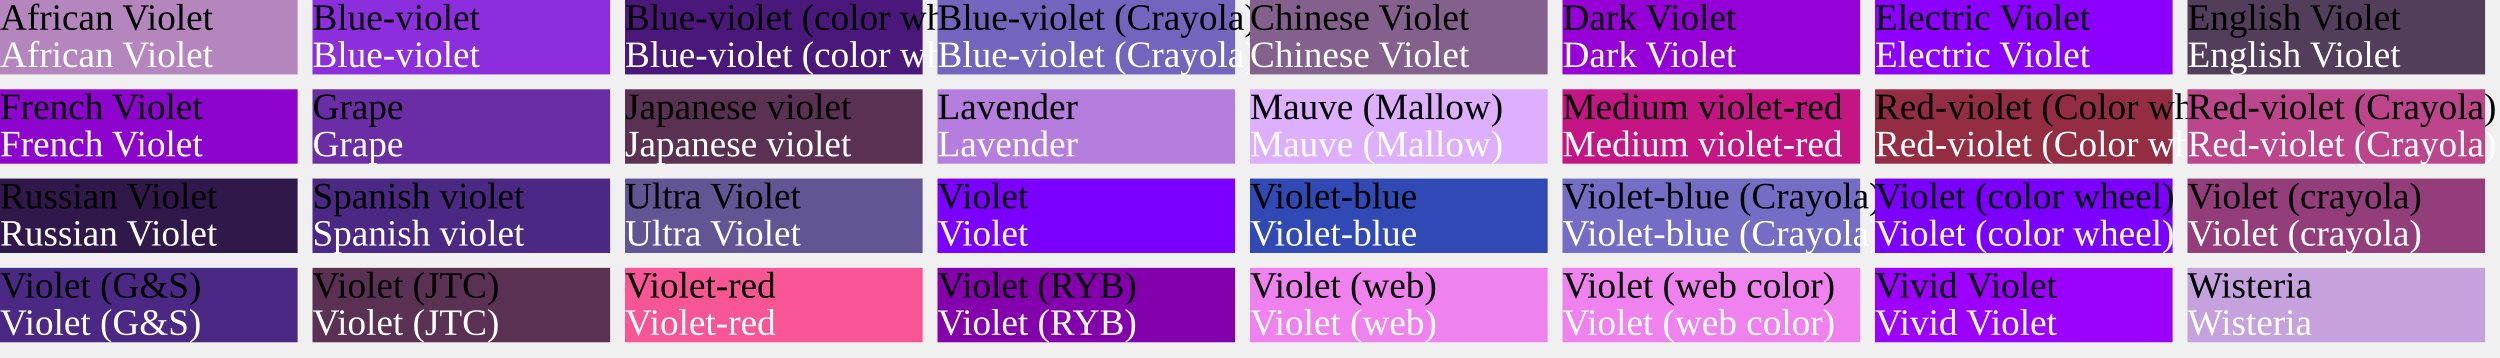
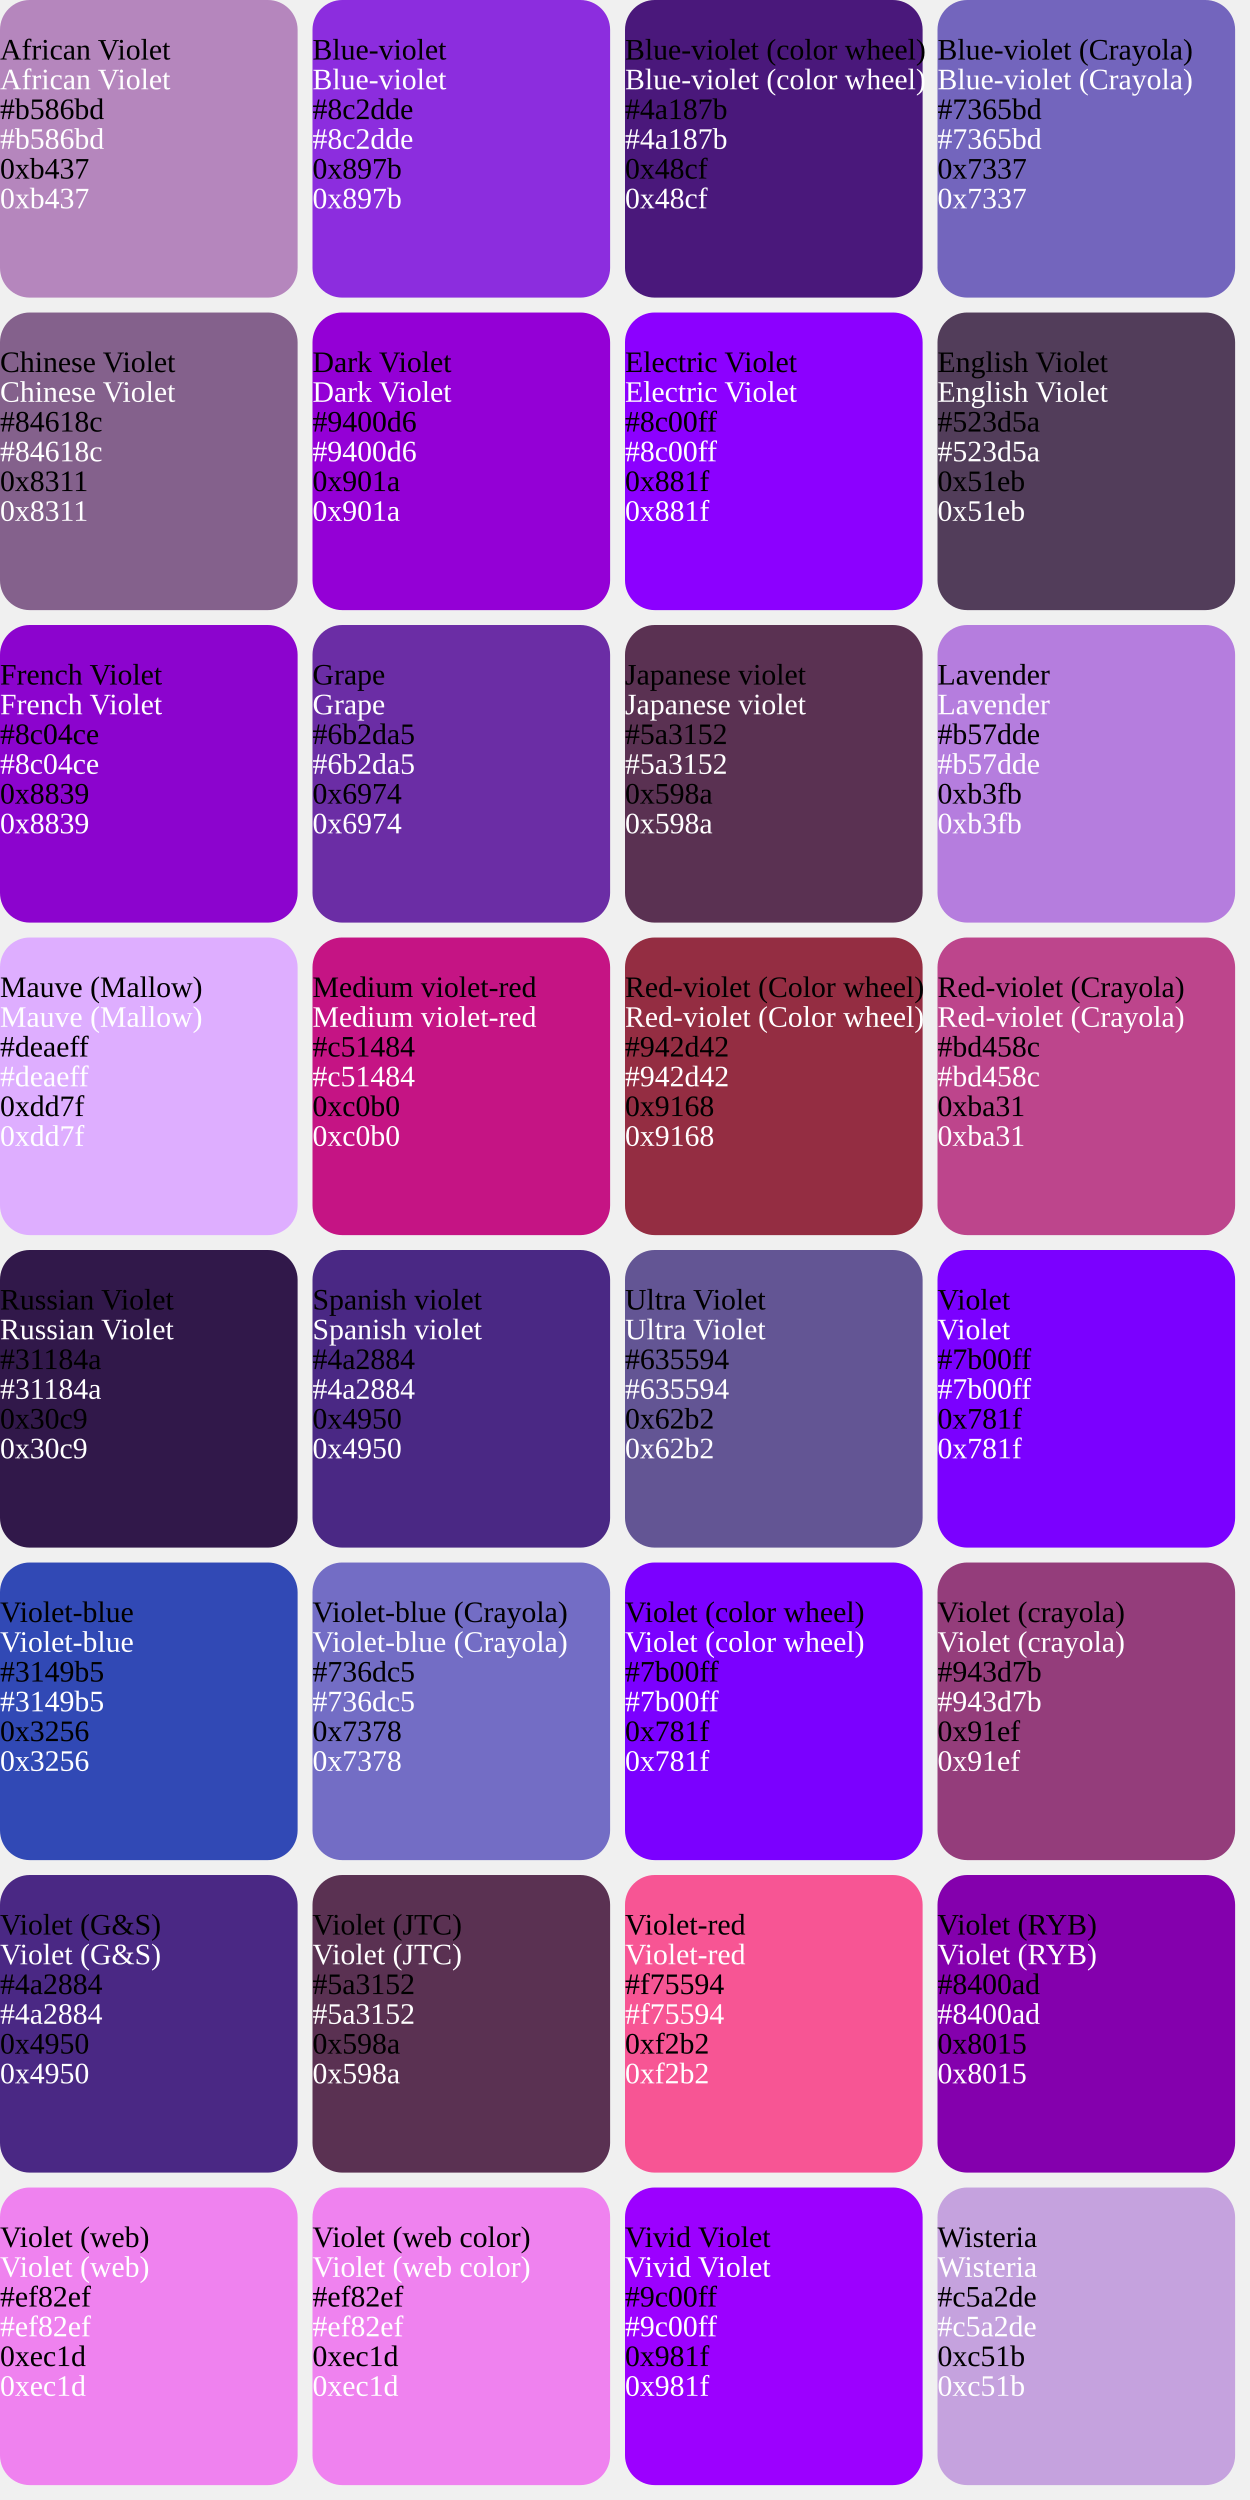
- <svg xmlns="http://www.w3.org/2000/svg" width="1680px" height="240px">
-   <rect x="0" y="0" width="200" height="50" style="fill: #b586bd;" />
-   <text x="0" y="20" font-size="25px" style="fill: black;">African Violet</text>
-   <text x="0" y="45" font-size="25px" style="fill: white;">African Violet</text>
-   <rect x="210" y="0" width="200" height="50" style="fill: #8c2dde;" />
-   <text x="210" y="20" font-size="25px" style="fill: black;">Blue-violet</text>
-   <text x="210" y="45" font-size="25px" style="fill: white;">Blue-violet</text>
-   <rect x="420" y="0" width="200" height="50" style="fill: #4a187b;" />
-   <text x="420" y="20" font-size="25px" style="fill: black;">Blue-violet (color wheel)</text>
-   <text x="420" y="45" font-size="25px" style="fill: white;">Blue-violet (color wheel)</text>
-   <rect x="630" y="0" width="200" height="50" style="fill: #7365bd;" />
-   <text x="630" y="20" font-size="25px" style="fill: black;">Blue-violet (Crayola)</text>
-   <text x="630" y="45" font-size="25px" style="fill: white;">Blue-violet (Crayola)</text>
-   <rect x="840" y="0" width="200" height="50" style="fill: #84618c;" />
-   <text x="840" y="20" font-size="25px" style="fill: black;">Chinese Violet</text>
-   <text x="840" y="45" font-size="25px" style="fill: white;">Chinese Violet</text>
-   <rect x="1050" y="0" width="200" height="50" style="fill: #9400d6;" />
-   <text x="1050" y="20" font-size="25px" style="fill: black;">Dark Violet</text>
-   <text x="1050" y="45" font-size="25px" style="fill: white;">Dark Violet</text>
-   <rect x="1260" y="0" width="200" height="50" style="fill: #8c00ff;" />
-   <text x="1260" y="20" font-size="25px" style="fill: black;">Electric Violet</text>
-   <text x="1260" y="45" font-size="25px" style="fill: white;">Electric Violet</text>
-   <rect x="1470" y="0" width="200" height="50" style="fill: #523d5a;" />
-   <text x="1470" y="20" font-size="25px" style="fill: black;">English Violet</text>
-   <text x="1470" y="45" font-size="25px" style="fill: white;">English Violet</text>
-   <rect x="0" y="60" width="200" height="50" style="fill: #8c04ce;" />
-   <text x="0" y="80" font-size="25px" style="fill: black;">French Violet</text>
-   <text x="0" y="105" font-size="25px" style="fill: white;">French Violet</text>
-   <rect x="210" y="60" width="200" height="50" style="fill: #6b2da5;" />
-   <text x="210" y="80" font-size="25px" style="fill: black;">Grape</text>
-   <text x="210" y="105" font-size="25px" style="fill: white;">Grape</text>
-   <rect x="420" y="60" width="200" height="50" style="fill: #5a3152;" />
-   <text x="420" y="80" font-size="25px" style="fill: black;">Japanese violet</text>
-   <text x="420" y="105" font-size="25px" style="fill: white;">Japanese violet</text>
-   <rect x="630" y="60" width="200" height="50" style="fill: #b57dde;" />
-   <text x="630" y="80" font-size="25px" style="fill: black;">Lavender</text>
-   <text x="630" y="105" font-size="25px" style="fill: white;">Lavender</text>
-   <rect x="840" y="60" width="200" height="50" style="fill: #deaeff;" />
-   <text x="840" y="80" font-size="25px" style="fill: black;">Mauve (Mallow)</text>
-   <text x="840" y="105" font-size="25px" style="fill: white;">Mauve (Mallow)</text>
-   <rect x="1050" y="60" width="200" height="50" style="fill: #c51484;" />
-   <text x="1050" y="80" font-size="25px" style="fill: black;">Medium violet-red</text>
-   <text x="1050" y="105" font-size="25px" style="fill: white;">Medium violet-red</text>
-   <rect x="1260" y="60" width="200" height="50" style="fill: #942d42;" />
-   <text x="1260" y="80" font-size="25px" style="fill: black;">Red-violet (Color wheel)</text>
-   <text x="1260" y="105" font-size="25px" style="fill: white;">Red-violet (Color wheel)</text>
-   <rect x="1470" y="60" width="200" height="50" style="fill: #bd458c;" />
-   <text x="1470" y="80" font-size="25px" style="fill: black;">Red-violet (Crayola)</text>
-   <text x="1470" y="105" font-size="25px" style="fill: white;">Red-violet (Crayola)</text>
-   <rect x="0" y="120" width="200" height="50" style="fill: #31184a;" />
-   <text x="0" y="140" font-size="25px" style="fill: black;">Russian Violet</text>
-   <text x="0" y="165" font-size="25px" style="fill: white;">Russian Violet</text>
-   <rect x="210" y="120" width="200" height="50" style="fill: #4a2884;" />
-   <text x="210" y="140" font-size="25px" style="fill: black;">Spanish violet</text>
-   <text x="210" y="165" font-size="25px" style="fill: white;">Spanish violet</text>
-   <rect x="420" y="120" width="200" height="50" style="fill: #635594;" />
-   <text x="420" y="140" font-size="25px" style="fill: black;">Ultra Violet</text>
-   <text x="420" y="165" font-size="25px" style="fill: white;">Ultra Violet</text>
-   <rect x="630" y="120" width="200" height="50" style="fill: #7b00ff;" />
-   <text x="630" y="140" font-size="25px" style="fill: black;">Violet</text>
-   <text x="630" y="165" font-size="25px" style="fill: white;">Violet</text>
-   <rect x="840" y="120" width="200" height="50" style="fill: #3149b5;" />
-   <text x="840" y="140" font-size="25px" style="fill: black;">Violet-blue</text>
-   <text x="840" y="165" font-size="25px" style="fill: white;">Violet-blue</text>
-   <rect x="1050" y="120" width="200" height="50" style="fill: #736dc5;" />
-   <text x="1050" y="140" font-size="25px" style="fill: black;">Violet-blue (Crayola)</text>
-   <text x="1050" y="165" font-size="25px" style="fill: white;">Violet-blue (Crayola)</text>
-   <rect x="1260" y="120" width="200" height="50" style="fill: #7b00ff;" />
-   <text x="1260" y="140" font-size="25px" style="fill: black;">Violet (color wheel)</text>
-   <text x="1260" y="165" font-size="25px" style="fill: white;">Violet (color wheel)</text>
-   <rect x="1470" y="120" width="200" height="50" style="fill: #943d7b;" />
-   <text x="1470" y="140" font-size="25px" style="fill: black;">Violet (crayola)</text>
-   <text x="1470" y="165" font-size="25px" style="fill: white;">Violet (crayola)</text>
-   <rect x="0" y="180" width="200" height="50" style="fill: #4a2884;" />
-   <text x="0" y="200" font-size="25px" style="fill: black;">Violet (G&amp;S)</text>
-   <text x="0" y="225" font-size="25px" style="fill: white;">Violet (G&amp;S)</text>
-   <rect x="210" y="180" width="200" height="50" style="fill: #5a3152;" />
-   <text x="210" y="200" font-size="25px" style="fill: black;">Violet (JTC)</text>
-   <text x="210" y="225" font-size="25px" style="fill: white;">Violet (JTC)</text>
-   <rect x="420" y="180" width="200" height="50" style="fill: #f75594;" />
-   <text x="420" y="200" font-size="25px" style="fill: black;">Violet-red</text>
-   <text x="420" y="225" font-size="25px" style="fill: white;">Violet-red</text>
-   <rect x="630" y="180" width="200" height="50" style="fill: #8400ad;" />
-   <text x="630" y="200" font-size="25px" style="fill: black;">Violet (RYB)</text>
-   <text x="630" y="225" font-size="25px" style="fill: white;">Violet (RYB)</text>
-   <rect x="840" y="180" width="200" height="50" style="fill: #ef82ef;" />
-   <text x="840" y="200" font-size="25px" style="fill: black;">Violet (web)</text>
-   <text x="840" y="225" font-size="25px" style="fill: white;">Violet (web)</text>
-   <rect x="1050" y="180" width="200" height="50" style="fill: #ef82ef;" />
-   <text x="1050" y="200" font-size="25px" style="fill: black;">Violet (web color)</text>
-   <text x="1050" y="225" font-size="25px" style="fill: white;">Violet (web color)</text>
-   <rect x="1260" y="180" width="200" height="50" style="fill: #9c00ff;" />
-   <text x="1260" y="200" font-size="25px" style="fill: black;">Vivid Violet</text>
-   <text x="1260" y="225" font-size="25px" style="fill: white;">Vivid Violet</text>
-   <rect x="1470" y="180" width="200" height="50" style="fill: #c5a2de;" />
-   <text x="1470" y="200" font-size="25px" style="fill: black;">Wisteria</text>
-   <text x="1470" y="225" font-size="25px" style="fill: white;">Wisteria</text>
+ <svg xmlns="http://www.w3.org/2000/svg" width="840px" height="1680px">
+   <rect x="0" y="0" width="200" height="200" rx="20px" ry="20px" style="fill: #b586bd;" />
+   <text x="0" y="40" font-size="20px" style="fill: black;">African Violet</text>
+   <text x="0" y="60" font-size="20px" style="fill: white;">African Violet</text>
+   <text x="0" y="80" font-size="20px" style="fill: black;">#b586bd</text>
+   <text x="0" y="100" font-size="20px" style="fill: white;">#b586bd</text>
+   <text x="0" y="120" font-size="20px" style="fill: black;">0xb437</text>
+   <text x="0" y="140" font-size="20px" style="fill: white;">0xb437</text>
+   <rect x="210" y="0" width="200" height="200" rx="20px" ry="20px" style="fill: #8c2dde;" />
+   <text x="210" y="40" font-size="20px" style="fill: black;">Blue-violet</text>
+   <text x="210" y="60" font-size="20px" style="fill: white;">Blue-violet</text>
+   <text x="210" y="80" font-size="20px" style="fill: black;">#8c2dde</text>
+   <text x="210" y="100" font-size="20px" style="fill: white;">#8c2dde</text>
+   <text x="210" y="120" font-size="20px" style="fill: black;">0x897b</text>
+   <text x="210" y="140" font-size="20px" style="fill: white;">0x897b</text>
+   <rect x="420" y="0" width="200" height="200" rx="20px" ry="20px" style="fill: #4a187b;" />
+   <text x="420" y="40" font-size="20px" style="fill: black;">Blue-violet (color wheel)</text>
+   <text x="420" y="60" font-size="20px" style="fill: white;">Blue-violet (color wheel)</text>
+   <text x="420" y="80" font-size="20px" style="fill: black;">#4a187b</text>
+   <text x="420" y="100" font-size="20px" style="fill: white;">#4a187b</text>
+   <text x="420" y="120" font-size="20px" style="fill: black;">0x48cf</text>
+   <text x="420" y="140" font-size="20px" style="fill: white;">0x48cf</text>
+   <rect x="630" y="0" width="200" height="200" rx="20px" ry="20px" style="fill: #7365bd;" />
+   <text x="630" y="40" font-size="20px" style="fill: black;">Blue-violet (Crayola)</text>
+   <text x="630" y="60" font-size="20px" style="fill: white;">Blue-violet (Crayola)</text>
+   <text x="630" y="80" font-size="20px" style="fill: black;">#7365bd</text>
+   <text x="630" y="100" font-size="20px" style="fill: white;">#7365bd</text>
+   <text x="630" y="120" font-size="20px" style="fill: black;">0x7337</text>
+   <text x="630" y="140" font-size="20px" style="fill: white;">0x7337</text>
+   <rect x="0" y="210" width="200" height="200" rx="20px" ry="20px" style="fill: #84618c;" />
+   <text x="0" y="250" font-size="20px" style="fill: black;">Chinese Violet</text>
+   <text x="0" y="270" font-size="20px" style="fill: white;">Chinese Violet</text>
+   <text x="0" y="290" font-size="20px" style="fill: black;">#84618c</text>
+   <text x="0" y="310" font-size="20px" style="fill: white;">#84618c</text>
+   <text x="0" y="330" font-size="20px" style="fill: black;">0x8311</text>
+   <text x="0" y="350" font-size="20px" style="fill: white;">0x8311</text>
+   <rect x="210" y="210" width="200" height="200" rx="20px" ry="20px" style="fill: #9400d6;" />
+   <text x="210" y="250" font-size="20px" style="fill: black;">Dark Violet</text>
+   <text x="210" y="270" font-size="20px" style="fill: white;">Dark Violet</text>
+   <text x="210" y="290" font-size="20px" style="fill: black;">#9400d6</text>
+   <text x="210" y="310" font-size="20px" style="fill: white;">#9400d6</text>
+   <text x="210" y="330" font-size="20px" style="fill: black;">0x901a</text>
+   <text x="210" y="350" font-size="20px" style="fill: white;">0x901a</text>
+   <rect x="420" y="210" width="200" height="200" rx="20px" ry="20px" style="fill: #8c00ff;" />
+   <text x="420" y="250" font-size="20px" style="fill: black;">Electric Violet</text>
+   <text x="420" y="270" font-size="20px" style="fill: white;">Electric Violet</text>
+   <text x="420" y="290" font-size="20px" style="fill: black;">#8c00ff</text>
+   <text x="420" y="310" font-size="20px" style="fill: white;">#8c00ff</text>
+   <text x="420" y="330" font-size="20px" style="fill: black;">0x881f</text>
+   <text x="420" y="350" font-size="20px" style="fill: white;">0x881f</text>
+   <rect x="630" y="210" width="200" height="200" rx="20px" ry="20px" style="fill: #523d5a;" />
+   <text x="630" y="250" font-size="20px" style="fill: black;">English Violet</text>
+   <text x="630" y="270" font-size="20px" style="fill: white;">English Violet</text>
+   <text x="630" y="290" font-size="20px" style="fill: black;">#523d5a</text>
+   <text x="630" y="310" font-size="20px" style="fill: white;">#523d5a</text>
+   <text x="630" y="330" font-size="20px" style="fill: black;">0x51eb</text>
+   <text x="630" y="350" font-size="20px" style="fill: white;">0x51eb</text>
+   <rect x="0" y="420" width="200" height="200" rx="20px" ry="20px" style="fill: #8c04ce;" />
+   <text x="0" y="460" font-size="20px" style="fill: black;">French Violet</text>
+   <text x="0" y="480" font-size="20px" style="fill: white;">French Violet</text>
+   <text x="0" y="500" font-size="20px" style="fill: black;">#8c04ce</text>
+   <text x="0" y="520" font-size="20px" style="fill: white;">#8c04ce</text>
+   <text x="0" y="540" font-size="20px" style="fill: black;">0x8839</text>
+   <text x="0" y="560" font-size="20px" style="fill: white;">0x8839</text>
+   <rect x="210" y="420" width="200" height="200" rx="20px" ry="20px" style="fill: #6b2da5;" />
+   <text x="210" y="460" font-size="20px" style="fill: black;">Grape</text>
+   <text x="210" y="480" font-size="20px" style="fill: white;">Grape</text>
+   <text x="210" y="500" font-size="20px" style="fill: black;">#6b2da5</text>
+   <text x="210" y="520" font-size="20px" style="fill: white;">#6b2da5</text>
+   <text x="210" y="540" font-size="20px" style="fill: black;">0x6974</text>
+   <text x="210" y="560" font-size="20px" style="fill: white;">0x6974</text>
+   <rect x="420" y="420" width="200" height="200" rx="20px" ry="20px" style="fill: #5a3152;" />
+   <text x="420" y="460" font-size="20px" style="fill: black;">Japanese violet</text>
+   <text x="420" y="480" font-size="20px" style="fill: white;">Japanese violet</text>
+   <text x="420" y="500" font-size="20px" style="fill: black;">#5a3152</text>
+   <text x="420" y="520" font-size="20px" style="fill: white;">#5a3152</text>
+   <text x="420" y="540" font-size="20px" style="fill: black;">0x598a</text>
+   <text x="420" y="560" font-size="20px" style="fill: white;">0x598a</text>
+   <rect x="630" y="420" width="200" height="200" rx="20px" ry="20px" style="fill: #b57dde;" />
+   <text x="630" y="460" font-size="20px" style="fill: black;">Lavender</text>
+   <text x="630" y="480" font-size="20px" style="fill: white;">Lavender</text>
+   <text x="630" y="500" font-size="20px" style="fill: black;">#b57dde</text>
+   <text x="630" y="520" font-size="20px" style="fill: white;">#b57dde</text>
+   <text x="630" y="540" font-size="20px" style="fill: black;">0xb3fb</text>
+   <text x="630" y="560" font-size="20px" style="fill: white;">0xb3fb</text>
+   <rect x="0" y="630" width="200" height="200" rx="20px" ry="20px" style="fill: #deaeff;" />
+   <text x="0" y="670" font-size="20px" style="fill: black;">Mauve (Mallow)</text>
+   <text x="0" y="690" font-size="20px" style="fill: white;">Mauve (Mallow)</text>
+   <text x="0" y="710" font-size="20px" style="fill: black;">#deaeff</text>
+   <text x="0" y="730" font-size="20px" style="fill: white;">#deaeff</text>
+   <text x="0" y="750" font-size="20px" style="fill: black;">0xdd7f</text>
+   <text x="0" y="770" font-size="20px" style="fill: white;">0xdd7f</text>
+   <rect x="210" y="630" width="200" height="200" rx="20px" ry="20px" style="fill: #c51484;" />
+   <text x="210" y="670" font-size="20px" style="fill: black;">Medium violet-red</text>
+   <text x="210" y="690" font-size="20px" style="fill: white;">Medium violet-red</text>
+   <text x="210" y="710" font-size="20px" style="fill: black;">#c51484</text>
+   <text x="210" y="730" font-size="20px" style="fill: white;">#c51484</text>
+   <text x="210" y="750" font-size="20px" style="fill: black;">0xc0b0</text>
+   <text x="210" y="770" font-size="20px" style="fill: white;">0xc0b0</text>
+   <rect x="420" y="630" width="200" height="200" rx="20px" ry="20px" style="fill: #942d42;" />
+   <text x="420" y="670" font-size="20px" style="fill: black;">Red-violet (Color wheel)</text>
+   <text x="420" y="690" font-size="20px" style="fill: white;">Red-violet (Color wheel)</text>
+   <text x="420" y="710" font-size="20px" style="fill: black;">#942d42</text>
+   <text x="420" y="730" font-size="20px" style="fill: white;">#942d42</text>
+   <text x="420" y="750" font-size="20px" style="fill: black;">0x9168</text>
+   <text x="420" y="770" font-size="20px" style="fill: white;">0x9168</text>
+   <rect x="630" y="630" width="200" height="200" rx="20px" ry="20px" style="fill: #bd458c;" />
+   <text x="630" y="670" font-size="20px" style="fill: black;">Red-violet (Crayola)</text>
+   <text x="630" y="690" font-size="20px" style="fill: white;">Red-violet (Crayola)</text>
+   <text x="630" y="710" font-size="20px" style="fill: black;">#bd458c</text>
+   <text x="630" y="730" font-size="20px" style="fill: white;">#bd458c</text>
+   <text x="630" y="750" font-size="20px" style="fill: black;">0xba31</text>
+   <text x="630" y="770" font-size="20px" style="fill: white;">0xba31</text>
+   <rect x="0" y="840" width="200" height="200" rx="20px" ry="20px" style="fill: #31184a;" />
+   <text x="0" y="880" font-size="20px" style="fill: black;">Russian Violet</text>
+   <text x="0" y="900" font-size="20px" style="fill: white;">Russian Violet</text>
+   <text x="0" y="920" font-size="20px" style="fill: black;">#31184a</text>
+   <text x="0" y="940" font-size="20px" style="fill: white;">#31184a</text>
+   <text x="0" y="960" font-size="20px" style="fill: black;">0x30c9</text>
+   <text x="0" y="980" font-size="20px" style="fill: white;">0x30c9</text>
+   <rect x="210" y="840" width="200" height="200" rx="20px" ry="20px" style="fill: #4a2884;" />
+   <text x="210" y="880" font-size="20px" style="fill: black;">Spanish violet</text>
+   <text x="210" y="900" font-size="20px" style="fill: white;">Spanish violet</text>
+   <text x="210" y="920" font-size="20px" style="fill: black;">#4a2884</text>
+   <text x="210" y="940" font-size="20px" style="fill: white;">#4a2884</text>
+   <text x="210" y="960" font-size="20px" style="fill: black;">0x4950</text>
+   <text x="210" y="980" font-size="20px" style="fill: white;">0x4950</text>
+   <rect x="420" y="840" width="200" height="200" rx="20px" ry="20px" style="fill: #635594;" />
+   <text x="420" y="880" font-size="20px" style="fill: black;">Ultra Violet</text>
+   <text x="420" y="900" font-size="20px" style="fill: white;">Ultra Violet</text>
+   <text x="420" y="920" font-size="20px" style="fill: black;">#635594</text>
+   <text x="420" y="940" font-size="20px" style="fill: white;">#635594</text>
+   <text x="420" y="960" font-size="20px" style="fill: black;">0x62b2</text>
+   <text x="420" y="980" font-size="20px" style="fill: white;">0x62b2</text>
+   <rect x="630" y="840" width="200" height="200" rx="20px" ry="20px" style="fill: #7b00ff;" />
+   <text x="630" y="880" font-size="20px" style="fill: black;">Violet</text>
+   <text x="630" y="900" font-size="20px" style="fill: white;">Violet</text>
+   <text x="630" y="920" font-size="20px" style="fill: black;">#7b00ff</text>
+   <text x="630" y="940" font-size="20px" style="fill: white;">#7b00ff</text>
+   <text x="630" y="960" font-size="20px" style="fill: black;">0x781f</text>
+   <text x="630" y="980" font-size="20px" style="fill: white;">0x781f</text>
+   <rect x="0" y="1050" width="200" height="200" rx="20px" ry="20px" style="fill: #3149b5;" />
+   <text x="0" y="1090" font-size="20px" style="fill: black;">Violet-blue</text>
+   <text x="0" y="1110" font-size="20px" style="fill: white;">Violet-blue</text>
+   <text x="0" y="1130" font-size="20px" style="fill: black;">#3149b5</text>
+   <text x="0" y="1150" font-size="20px" style="fill: white;">#3149b5</text>
+   <text x="0" y="1170" font-size="20px" style="fill: black;">0x3256</text>
+   <text x="0" y="1190" font-size="20px" style="fill: white;">0x3256</text>
+   <rect x="210" y="1050" width="200" height="200" rx="20px" ry="20px" style="fill: #736dc5;" />
+   <text x="210" y="1090" font-size="20px" style="fill: black;">Violet-blue (Crayola)</text>
+   <text x="210" y="1110" font-size="20px" style="fill: white;">Violet-blue (Crayola)</text>
+   <text x="210" y="1130" font-size="20px" style="fill: black;">#736dc5</text>
+   <text x="210" y="1150" font-size="20px" style="fill: white;">#736dc5</text>
+   <text x="210" y="1170" font-size="20px" style="fill: black;">0x7378</text>
+   <text x="210" y="1190" font-size="20px" style="fill: white;">0x7378</text>
+   <rect x="420" y="1050" width="200" height="200" rx="20px" ry="20px" style="fill: #7b00ff;" />
+   <text x="420" y="1090" font-size="20px" style="fill: black;">Violet (color wheel)</text>
+   <text x="420" y="1110" font-size="20px" style="fill: white;">Violet (color wheel)</text>
+   <text x="420" y="1130" font-size="20px" style="fill: black;">#7b00ff</text>
+   <text x="420" y="1150" font-size="20px" style="fill: white;">#7b00ff</text>
+   <text x="420" y="1170" font-size="20px" style="fill: black;">0x781f</text>
+   <text x="420" y="1190" font-size="20px" style="fill: white;">0x781f</text>
+   <rect x="630" y="1050" width="200" height="200" rx="20px" ry="20px" style="fill: #943d7b;" />
+   <text x="630" y="1090" font-size="20px" style="fill: black;">Violet (crayola)</text>
+   <text x="630" y="1110" font-size="20px" style="fill: white;">Violet (crayola)</text>
+   <text x="630" y="1130" font-size="20px" style="fill: black;">#943d7b</text>
+   <text x="630" y="1150" font-size="20px" style="fill: white;">#943d7b</text>
+   <text x="630" y="1170" font-size="20px" style="fill: black;">0x91ef</text>
+   <text x="630" y="1190" font-size="20px" style="fill: white;">0x91ef</text>
+   <rect x="0" y="1260" width="200" height="200" rx="20px" ry="20px" style="fill: #4a2884;" />
+   <text x="0" y="1300" font-size="20px" style="fill: black;">Violet (G&amp;S)</text>
+   <text x="0" y="1320" font-size="20px" style="fill: white;">Violet (G&amp;S)</text>
+   <text x="0" y="1340" font-size="20px" style="fill: black;">#4a2884</text>
+   <text x="0" y="1360" font-size="20px" style="fill: white;">#4a2884</text>
+   <text x="0" y="1380" font-size="20px" style="fill: black;">0x4950</text>
+   <text x="0" y="1400" font-size="20px" style="fill: white;">0x4950</text>
+   <rect x="210" y="1260" width="200" height="200" rx="20px" ry="20px" style="fill: #5a3152;" />
+   <text x="210" y="1300" font-size="20px" style="fill: black;">Violet (JTC)</text>
+   <text x="210" y="1320" font-size="20px" style="fill: white;">Violet (JTC)</text>
+   <text x="210" y="1340" font-size="20px" style="fill: black;">#5a3152</text>
+   <text x="210" y="1360" font-size="20px" style="fill: white;">#5a3152</text>
+   <text x="210" y="1380" font-size="20px" style="fill: black;">0x598a</text>
+   <text x="210" y="1400" font-size="20px" style="fill: white;">0x598a</text>
+   <rect x="420" y="1260" width="200" height="200" rx="20px" ry="20px" style="fill: #f75594;" />
+   <text x="420" y="1300" font-size="20px" style="fill: black;">Violet-red</text>
+   <text x="420" y="1320" font-size="20px" style="fill: white;">Violet-red</text>
+   <text x="420" y="1340" font-size="20px" style="fill: black;">#f75594</text>
+   <text x="420" y="1360" font-size="20px" style="fill: white;">#f75594</text>
+   <text x="420" y="1380" font-size="20px" style="fill: black;">0xf2b2</text>
+   <text x="420" y="1400" font-size="20px" style="fill: white;">0xf2b2</text>
+   <rect x="630" y="1260" width="200" height="200" rx="20px" ry="20px" style="fill: #8400ad;" />
+   <text x="630" y="1300" font-size="20px" style="fill: black;">Violet (RYB)</text>
+   <text x="630" y="1320" font-size="20px" style="fill: white;">Violet (RYB)</text>
+   <text x="630" y="1340" font-size="20px" style="fill: black;">#8400ad</text>
+   <text x="630" y="1360" font-size="20px" style="fill: white;">#8400ad</text>
+   <text x="630" y="1380" font-size="20px" style="fill: black;">0x8015</text>
+   <text x="630" y="1400" font-size="20px" style="fill: white;">0x8015</text>
+   <rect x="0" y="1470" width="200" height="200" rx="20px" ry="20px" style="fill: #ef82ef;" />
+   <text x="0" y="1510" font-size="20px" style="fill: black;">Violet (web)</text>
+   <text x="0" y="1530" font-size="20px" style="fill: white;">Violet (web)</text>
+   <text x="0" y="1550" font-size="20px" style="fill: black;">#ef82ef</text>
+   <text x="0" y="1570" font-size="20px" style="fill: white;">#ef82ef</text>
+   <text x="0" y="1590" font-size="20px" style="fill: black;">0xec1d</text>
+   <text x="0" y="1610" font-size="20px" style="fill: white;">0xec1d</text>
+   <rect x="210" y="1470" width="200" height="200" rx="20px" ry="20px" style="fill: #ef82ef;" />
+   <text x="210" y="1510" font-size="20px" style="fill: black;">Violet (web color)</text>
+   <text x="210" y="1530" font-size="20px" style="fill: white;">Violet (web color)</text>
+   <text x="210" y="1550" font-size="20px" style="fill: black;">#ef82ef</text>
+   <text x="210" y="1570" font-size="20px" style="fill: white;">#ef82ef</text>
+   <text x="210" y="1590" font-size="20px" style="fill: black;">0xec1d</text>
+   <text x="210" y="1610" font-size="20px" style="fill: white;">0xec1d</text>
+   <rect x="420" y="1470" width="200" height="200" rx="20px" ry="20px" style="fill: #9c00ff;" />
+   <text x="420" y="1510" font-size="20px" style="fill: black;">Vivid Violet</text>
+   <text x="420" y="1530" font-size="20px" style="fill: white;">Vivid Violet</text>
+   <text x="420" y="1550" font-size="20px" style="fill: black;">#9c00ff</text>
+   <text x="420" y="1570" font-size="20px" style="fill: white;">#9c00ff</text>
+   <text x="420" y="1590" font-size="20px" style="fill: black;">0x981f</text>
+   <text x="420" y="1610" font-size="20px" style="fill: white;">0x981f</text>
+   <rect x="630" y="1470" width="200" height="200" rx="20px" ry="20px" style="fill: #c5a2de;" />
+   <text x="630" y="1510" font-size="20px" style="fill: black;">Wisteria</text>
+   <text x="630" y="1530" font-size="20px" style="fill: white;">Wisteria</text>
+   <text x="630" y="1550" font-size="20px" style="fill: black;">#c5a2de</text>
+   <text x="630" y="1570" font-size="20px" style="fill: white;">#c5a2de</text>
+   <text x="630" y="1590" font-size="20px" style="fill: black;">0xc51b</text>
+   <text x="630" y="1610" font-size="20px" style="fill: white;">0xc51b</text>
</svg>
